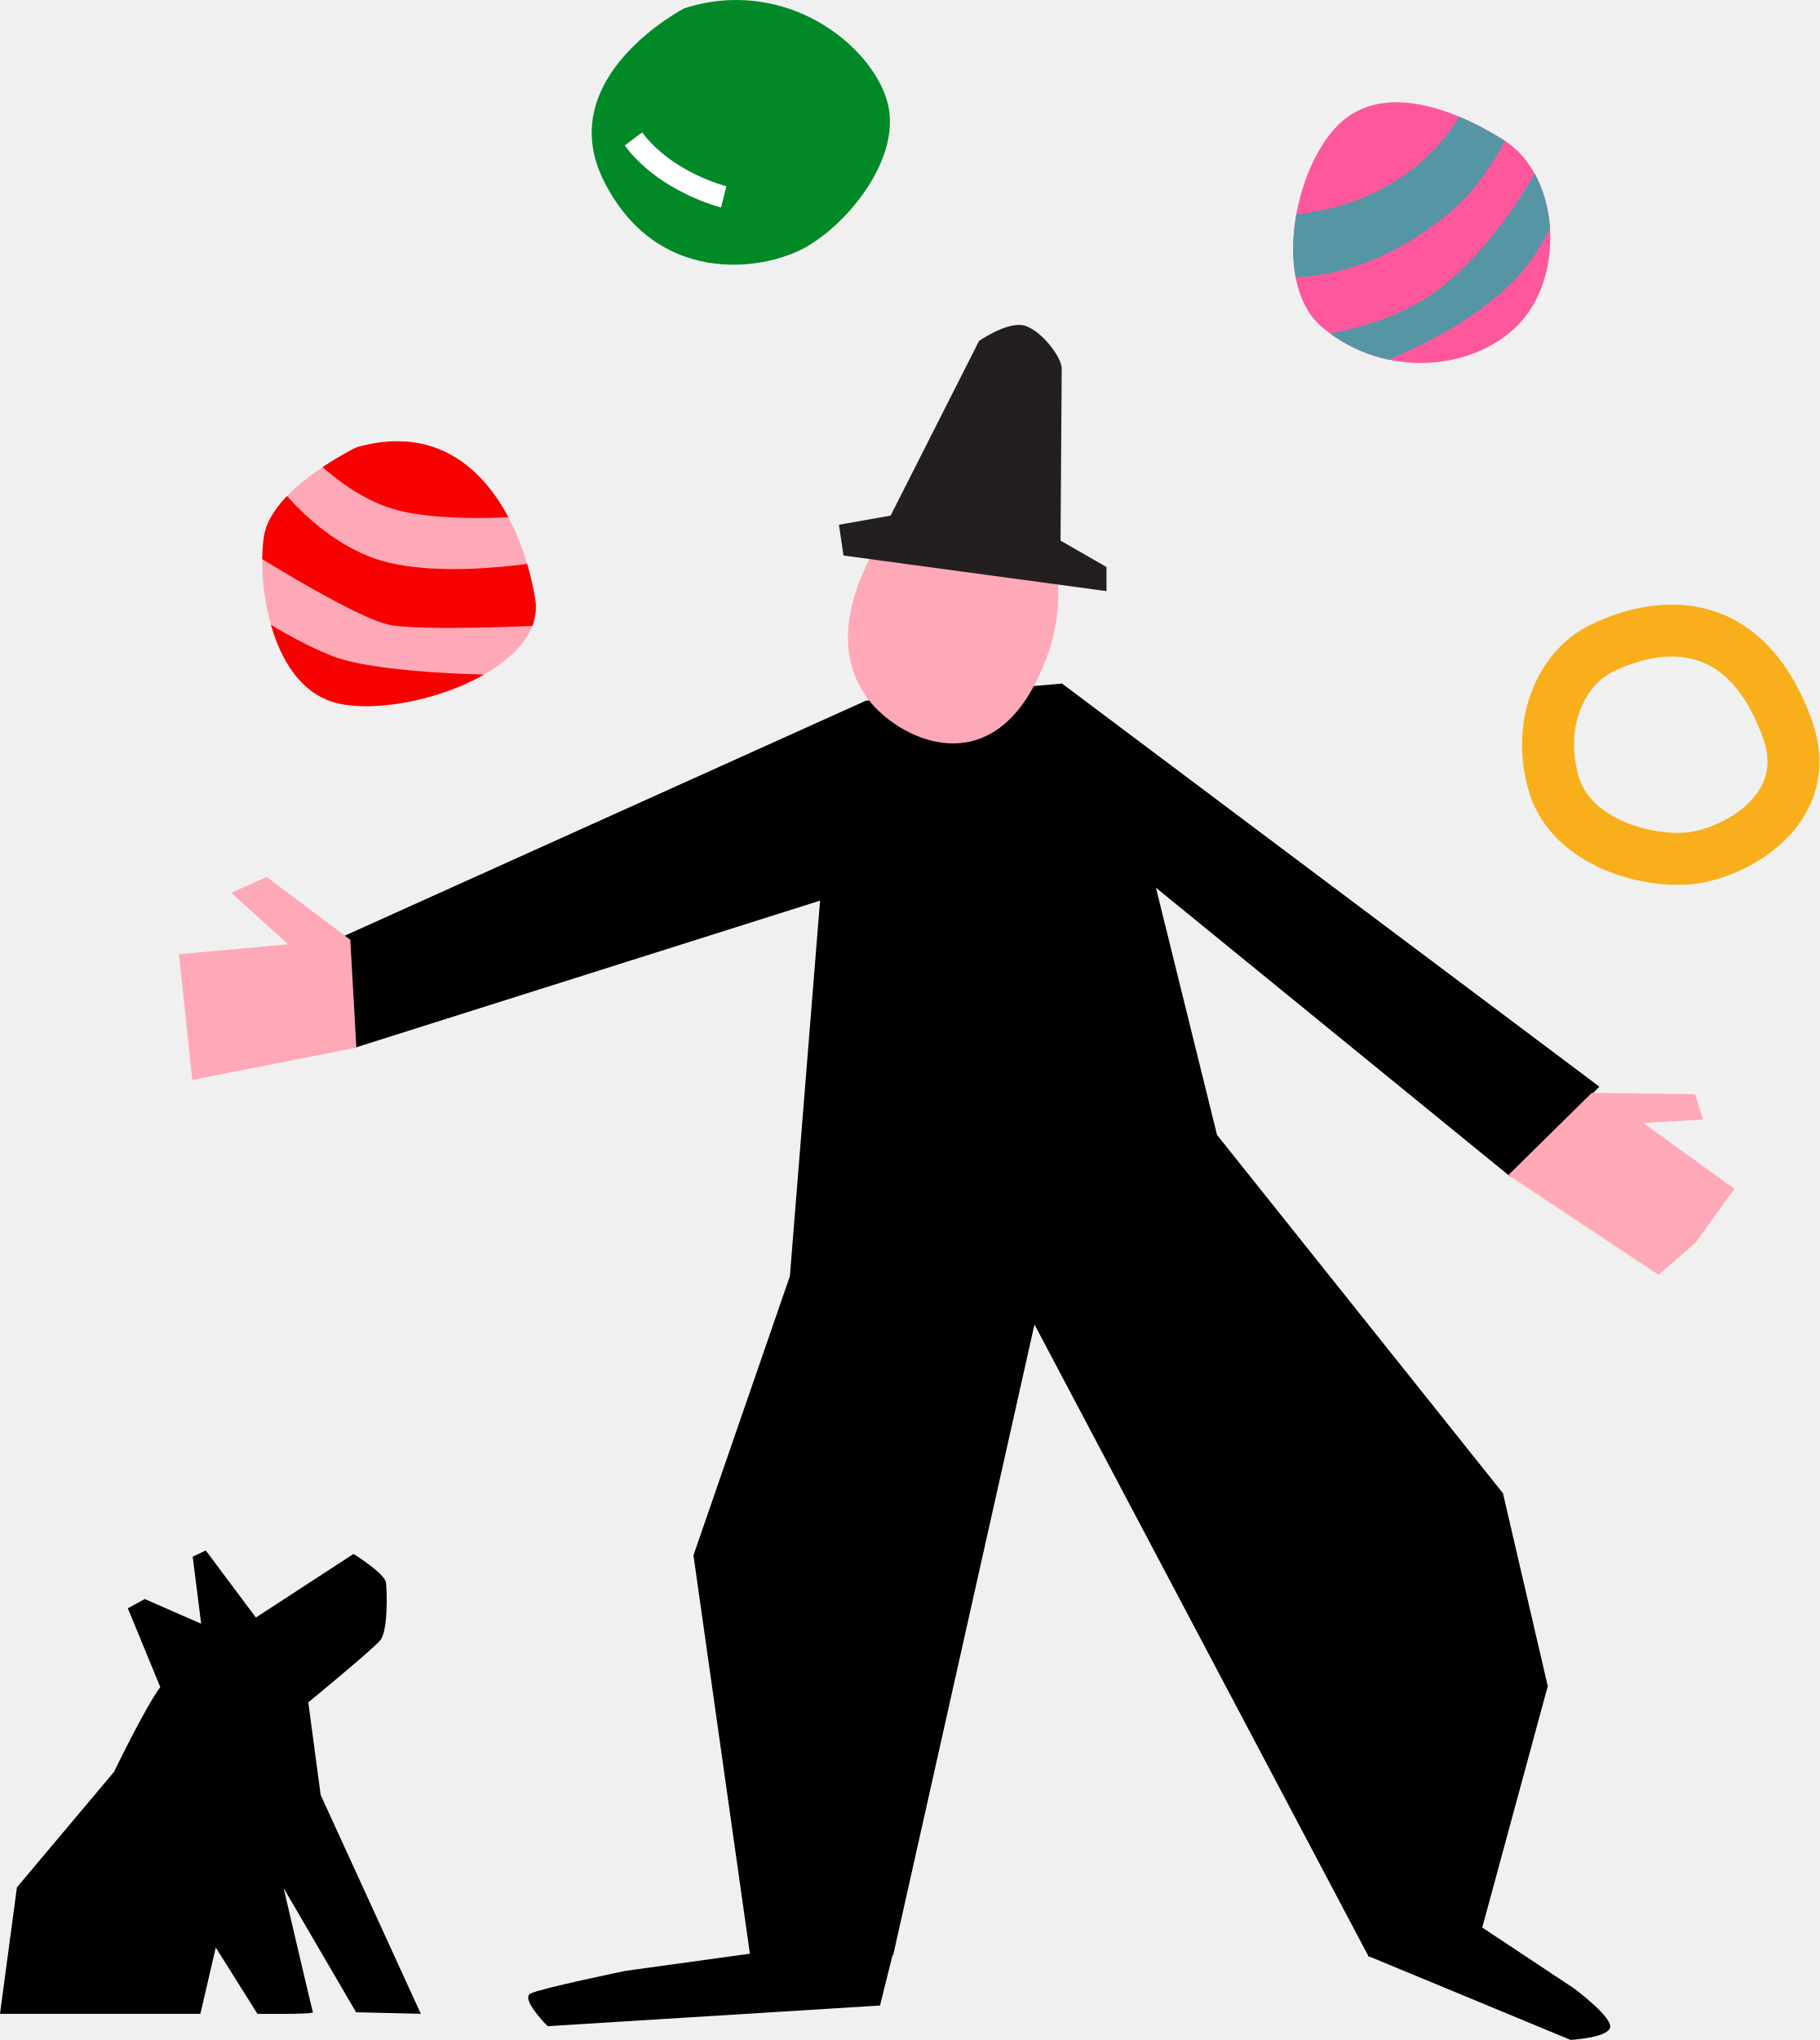
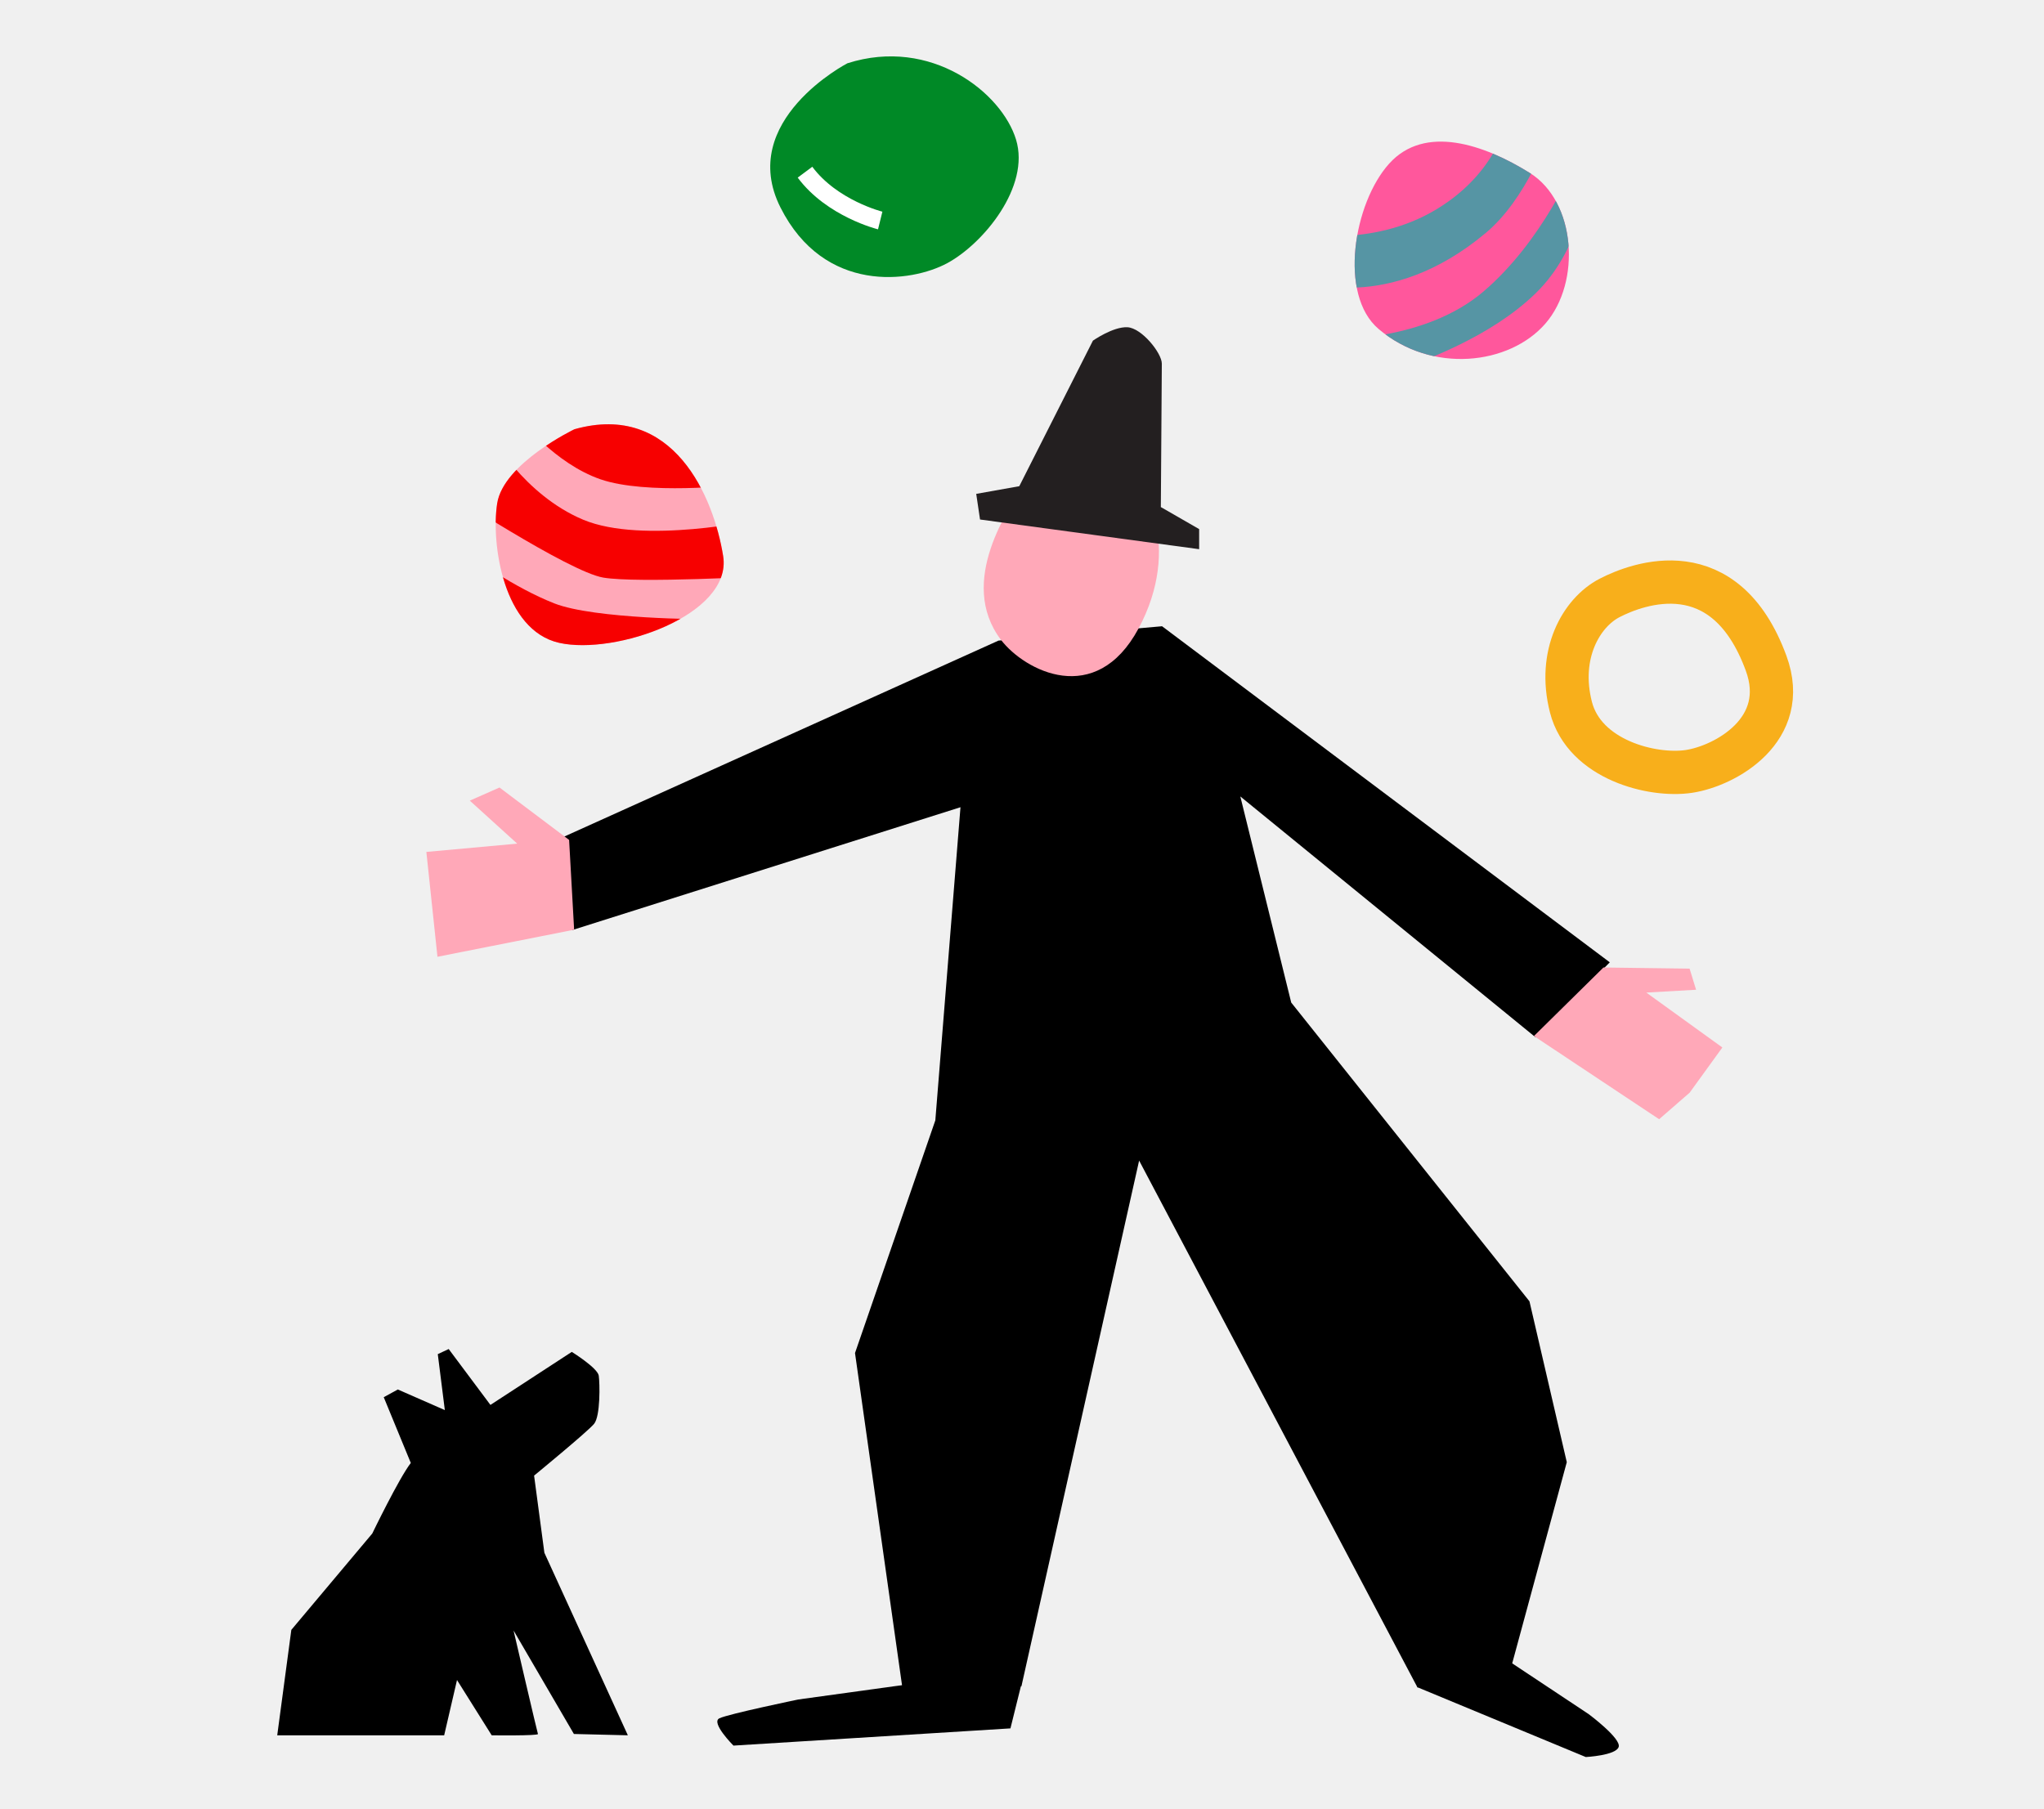
- <svg xmlns="http://www.w3.org/2000/svg" viewBox="0 0 322.53 361.53">
-   <defs>
-     <style>.cls-1{fill:#ffa8b8;}.cls-2{fill:#ff579c;}.cls-3{fill:#231f20;}.cls-4,.cls-8{fill:none;}.cls-4{stroke:#f8af1b;stroke-miterlimit:10;stroke-width:9.21px;}.cls-5{clip-path:url(#clip-path);}.cls-6{fill:#f70000;}.cls-7{fill:#008926;}.cls-8{stroke:#fff;stroke-linejoin:bevel;stroke-width:3.87px;}.cls-9{clip-path:url(#clip-path-2);}.cls-10{fill:#5695a4;}</style>
-     <clipPath id="clip-path">
-       <path class="cls-1" d="M63.24,79.26S48.1,86.5,46.79,95.06,48.1,122,60,124.67s36.86-5.92,34.88-18.43S84.3,73.34,63.24,79.26Z" />
-     </clipPath>
-     <clipPath id="clip-path-2">
-       <path class="cls-2" d="M234.32,57.94c11.32,9.61,27.85,7.68,35.51-1.15s6.46-25.91-3.31-32-22.36-10.38-29.93-2S225.77,50.68,234.32,57.94Z" />
-     </clipPath>
-   </defs>
-   <g id="Слой_2" data-name="Слой 2">
-     <g id="лого">
-       <polygon points="204.91 157.32 215.74 201.13 266.43 264.64 274.37 298.83 262.76 341.58 242.61 346.73 183.38 234.72 158.34 346.46 133.31 348.91 122.93 275.63 140.02 226.17 145.37 159.61 62.78 185.72 55.6 168.31 153.46 124.19 188.26 121.14 283.52 192.58 267.73 208.52 204.91 157.32" />
-       <path class="cls-1" d="M154,124.05c5,6.51,20.13,14.52,29.26-2.44s2.2-32.5-5.58-34.64-16.35-.32-19,4.22S144.51,111.58,154,124.05Z" />
-       <polygon class="cls-1" points="62.1 166.56 47.29 155.42 40.97 158.21 51.06 167.35 31.73 169.11 34.09 191.4 63.17 185.65 62.1 166.56" />
-       <polygon class="cls-1" points="282.17 193.68 300.5 193.92 301.88 198.41 291.29 199.01 307.47 210.68 300.51 220.29 294.02 225.93 267.38 208.25 282.17 193.68" />
-       <path class="cls-3" d="M188,95.81l.36.2,7.79,4.48v4.27l-46.62-6.31L148.72,93l9.16-1.63,15.67-30.94s4.28-3,7.33-2.85,7.33,5.5,7.33,7.74" />
-       <path d="M158.34,346,156,355.42l-58.93,3.66s-4.89-4.88-3-5.8,16.79-4,16.79-4L134.62,346Z" />
-       <path d="M258.28,338.63,279,352.37s7,5.19,6.41,7-7,2.14-7,2.14l-35.9-14.87Z" />
-       <path class="cls-4" d="M316.78,129c5.21,14.16-8.7,21.84-16.44,23s-22.22-2.46-25.09-13.68,2.19-20.08,8.23-23.2S308,105.11,316.78,129Z" />
-       <path class="cls-1" d="M63.24,79.26S48.1,86.5,46.79,95.06,48.1,122,60,124.67s36.86-5.92,34.88-18.43S84.3,73.34,63.24,79.26Z" />
-       <g class="cls-5">
-         <path class="cls-6" d="M45.46,80.49s6.95,12.68,19.63,18,37.22,0,37.22,0l1.73,12s-27.3,1.54-34.66.31-34-18.71-34-18.71Z" />
-         <path class="cls-6" d="M41.47,106.46s8.89,6.45,17.48,9.82,32.21,3.37,32.21,3.37l-9.51,7.67-24.54.31-19-11.35Z" />
-         <path class="cls-6" d="M51.59,77S59,86.53,68.77,89.9,97.6,91.13,97.6,91.13l-2.14-8.59L71.22,74Z" />
-       </g>
-       <path class="cls-7" d="M121.31,1.47S97.76,13.65,107.07,32.12s27.82,16,35.52,11.82S160.22,27.7,157.2,17.72,139.12-4.21,121.31,1.47Z" />
-       <path class="cls-8" d="M112.29,24.62c5.76,7.74,16,10.27,16,10.27" />
-       <path class="cls-2" d="M234.32,57.94c11.32,9.61,27.85,7.68,35.51-1.15s6.46-25.91-3.31-32-22.36-10.38-29.93-2S225.77,50.68,234.32,57.94Z" />
-       <g class="cls-9">
-         <path class="cls-10" d="M216.86,37.5s15.74,3.49,29.8-5,15.45-20.92,15.45-20.92l8.29,5.34s-4.58,13.37-13.28,20.63c-20.86,17.42-38.84,10.1-38.84,10.1Z" />
-         <path class="cls-10" d="M224.83,60.1s19.28.54,31.75-10.06C269.35,39.18,276,22.85,276,22.85l2.4,5s-1,13.14-10.67,22.53-23.57,14.09-28.05,16S224.83,60.1,224.83,60.1Z" />
-       </g>
-       <path d="M54.65,301.69s11.39-9.34,12.76-11,1.23-8.6,1-10.24-5.74-5.06-5.74-5.06L45.36,286.66l-8.88-11.88-2.32,1.09,1.5,11.89-10-4.38-3,1.64L28.42,299c-2.51,3.23-8.2,15-8.2,15L3,334.48,0,356.89H35.52l2.73-11.75,7.38,11.75s10,.13,9.84-.28-5.19-22-5.19-22l12.84,22,11.48.28-17.76-38.8Z" />
-     </g>
+ <svg xmlns="http://www.w3.org/2000/svg" width="435" height="385" viewBox="0 0 435 385" fill="none">
+   <path d="M263.962 169.532L274.795 213.402L325.497 276.998L333.439 311.235L321.827 354.043L301.671 359.2L242.426 247.037L217.38 358.929L192.344 361.383L181.961 288.003L199.055 238.476L204.407 171.825L121.796 197.971L114.614 180.537L212.499 136.357L247.308 133.303L342.592 204.84L326.798 220.802L263.962 169.532Z" fill="black" />
+   <path d="M213.039 136.217C218.04 142.735 233.174 150.756 242.306 133.773C251.439 116.79 244.507 101.229 236.725 99.086C228.943 96.943 220.371 98.766 217.72 103.312C215.069 107.858 203.547 123.73 213.039 136.217Z" fill="#FFA8B8" />
+   <path d="M121.116 178.785L106.302 167.629L99.98 170.423L110.073 179.576L90.738 181.338L93.099 203.658L122.186 197.901L121.116 178.785Z" fill="#FFA8B8" />
+   <path d="M341.242 205.941L359.576 206.182L360.957 210.678L350.364 211.279L366.548 222.965L359.586 232.588L353.094 238.235L326.448 220.531L341.242 205.941Z" fill="#FFA8B8" />
+   <path d="M247.048 107.938L247.408 108.138L255.2 112.624V116.9L208.568 110.581L207.758 105.124L216.92 103.492L232.594 72.51C232.594 72.51 236.875 69.506 239.926 69.656C242.977 69.806 247.258 75.163 247.258 77.406" fill="#231F20" />
+   <path d="M217.38 358.469L215.04 367.902L156.095 371.567C156.095 371.567 151.203 366.68 153.094 365.759C154.984 364.837 169.888 361.753 169.888 361.753L193.654 358.469H217.38Z" fill="black" />
+   <path d="M317.346 351.089L338.071 364.848C338.071 364.848 345.073 370.045 344.482 371.857C343.892 373.67 337.481 374 337.481 374L301.572 359.11L317.346 351.089Z" fill="black" />
+   <path d="M375.86 141.174C381.072 155.353 367.158 163.044 359.416 164.205C351.674 165.367 337.191 161.742 334.32 150.507C331.449 139.271 336.51 130.399 342.552 127.275C348.593 124.151 367.078 117.251 375.86 141.174Z" stroke="#F8AF1B" stroke-width="9.21" stroke-miterlimit="10" />
+   <path d="M122.256 91.366C122.256 91.366 107.112 98.616 105.802 107.187C104.492 115.759 107.112 134.164 119.015 136.838C130.918 139.511 155.885 130.91 153.904 118.383C151.924 105.856 143.321 85.438 122.256 91.366Z" fill="#FFA8B8" />
+   <mask id="mask0_293_111" style="mask-type:luminance" maskUnits="userSpaceOnUse" x="105" y="90" width="50" height="48">
+     <path d="M122.256 91.366C122.256 91.366 107.112 98.616 105.802 107.187C104.492 115.759 107.112 134.164 119.015 136.838C130.918 139.511 155.885 130.91 153.904 118.383C151.924 105.856 143.321 85.438 122.256 91.366Z" fill="white" />
+   </mask>
+   <g mask="url(#mask0_293_111)">
+     <path d="M104.472 92.598C104.472 92.598 111.423 105.295 124.107 110.622C136.79 115.949 161.336 110.622 161.336 110.622L163.066 122.638C163.066 122.638 135.76 124.181 128.398 122.949C121.036 121.717 94.389 104.213 94.389 104.213L104.472 92.598Z" fill="#F70000" />
+     <path d="M100.48 118.603C100.48 118.603 109.373 125.062 117.965 128.436C126.557 131.811 150.183 131.811 150.183 131.811L140.671 139.491L116.124 139.802L97.12 128.436L100.48 118.603Z" fill="#F70000" />
+     <path d="M110.603 89.103C110.603 89.103 118.015 98.646 127.787 102.02C137.56 105.395 156.625 103.252 156.625 103.252L154.484 94.65L130.238 86.099L110.603 89.103Z" fill="#F70000" />
  </g>
+   <path d="M180.341 13.47C180.341 13.47 156.785 25.666 166.097 44.162C175.41 62.657 193.924 60.183 201.626 55.998C209.328 51.812 219.261 39.736 216.24 29.742C213.219 19.748 198.155 7.782 180.341 13.47Z" fill="#008926" />
+   <path d="M171.318 36.652C177.08 44.402 187.323 46.936 187.323 46.936" stroke="white" stroke-width="3.87" stroke-linejoin="bevel" />
+   <path d="M293.379 70.017C304.702 79.64 321.236 77.707 328.898 68.865C336.56 60.023 335.36 42.92 325.588 36.822C315.815 30.724 303.222 26.428 295.65 34.819C288.078 43.21 284.827 62.747 293.379 70.017Z" fill="#FF579C" />
+   <mask id="mask1_293_111" style="mask-type:luminance" maskUnits="userSpaceOnUse" x="288" y="30" width="46" height="47">
+     <path d="M293.379 70.017C304.702 79.64 321.236 77.707 328.898 68.865C336.56 60.023 335.36 42.92 325.588 36.822C315.815 30.724 303.222 26.428 295.65 34.819C288.078 43.21 284.827 62.747 293.379 70.017Z" fill="white" />
+   </mask>
+   <g mask="url(#mask1_293_111)">
+     <path d="M275.915 49.548C275.915 49.548 291.659 53.043 305.723 44.542C319.786 36.04 321.176 23.593 321.176 23.593L329.469 28.941C329.469 28.941 324.887 42.329 316.185 49.599C295.32 67.042 277.335 59.712 277.335 59.712L275.915 49.548Z" fill="#5695A4" />
+     <path d="M283.887 72.18C283.887 72.18 303.172 72.72 315.645 62.106C328.418 51.231 335.07 34.879 335.07 34.879L337.471 39.886C337.471 39.886 336.47 53.044 326.798 62.446C317.125 71.849 303.222 76.556 298.741 78.468C294.26 80.381 283.887 72.18 283.887 72.18Z" fill="#5695A4" />
+   </g>
+   <path d="M113.664 314.098C113.664 314.098 125.057 304.746 126.427 303.084C127.797 301.421 127.657 294.472 127.427 292.83C127.197 291.187 121.686 287.763 121.686 287.763L104.372 299.048L95.489 287.152L93.169 288.243L94.669 300.15L84.666 295.764L81.666 297.406L87.427 311.405C84.917 314.639 79.225 326.425 79.225 326.425L62.001 346.933L59 369.374H94.529L97.26 357.608L104.642 369.374C104.642 369.374 114.644 369.504 114.484 369.093C114.324 368.683 109.293 347.063 109.293 347.063L122.136 369.093L133.619 369.374L115.854 330.521L113.664 314.098Z" fill="black" />
</svg>
